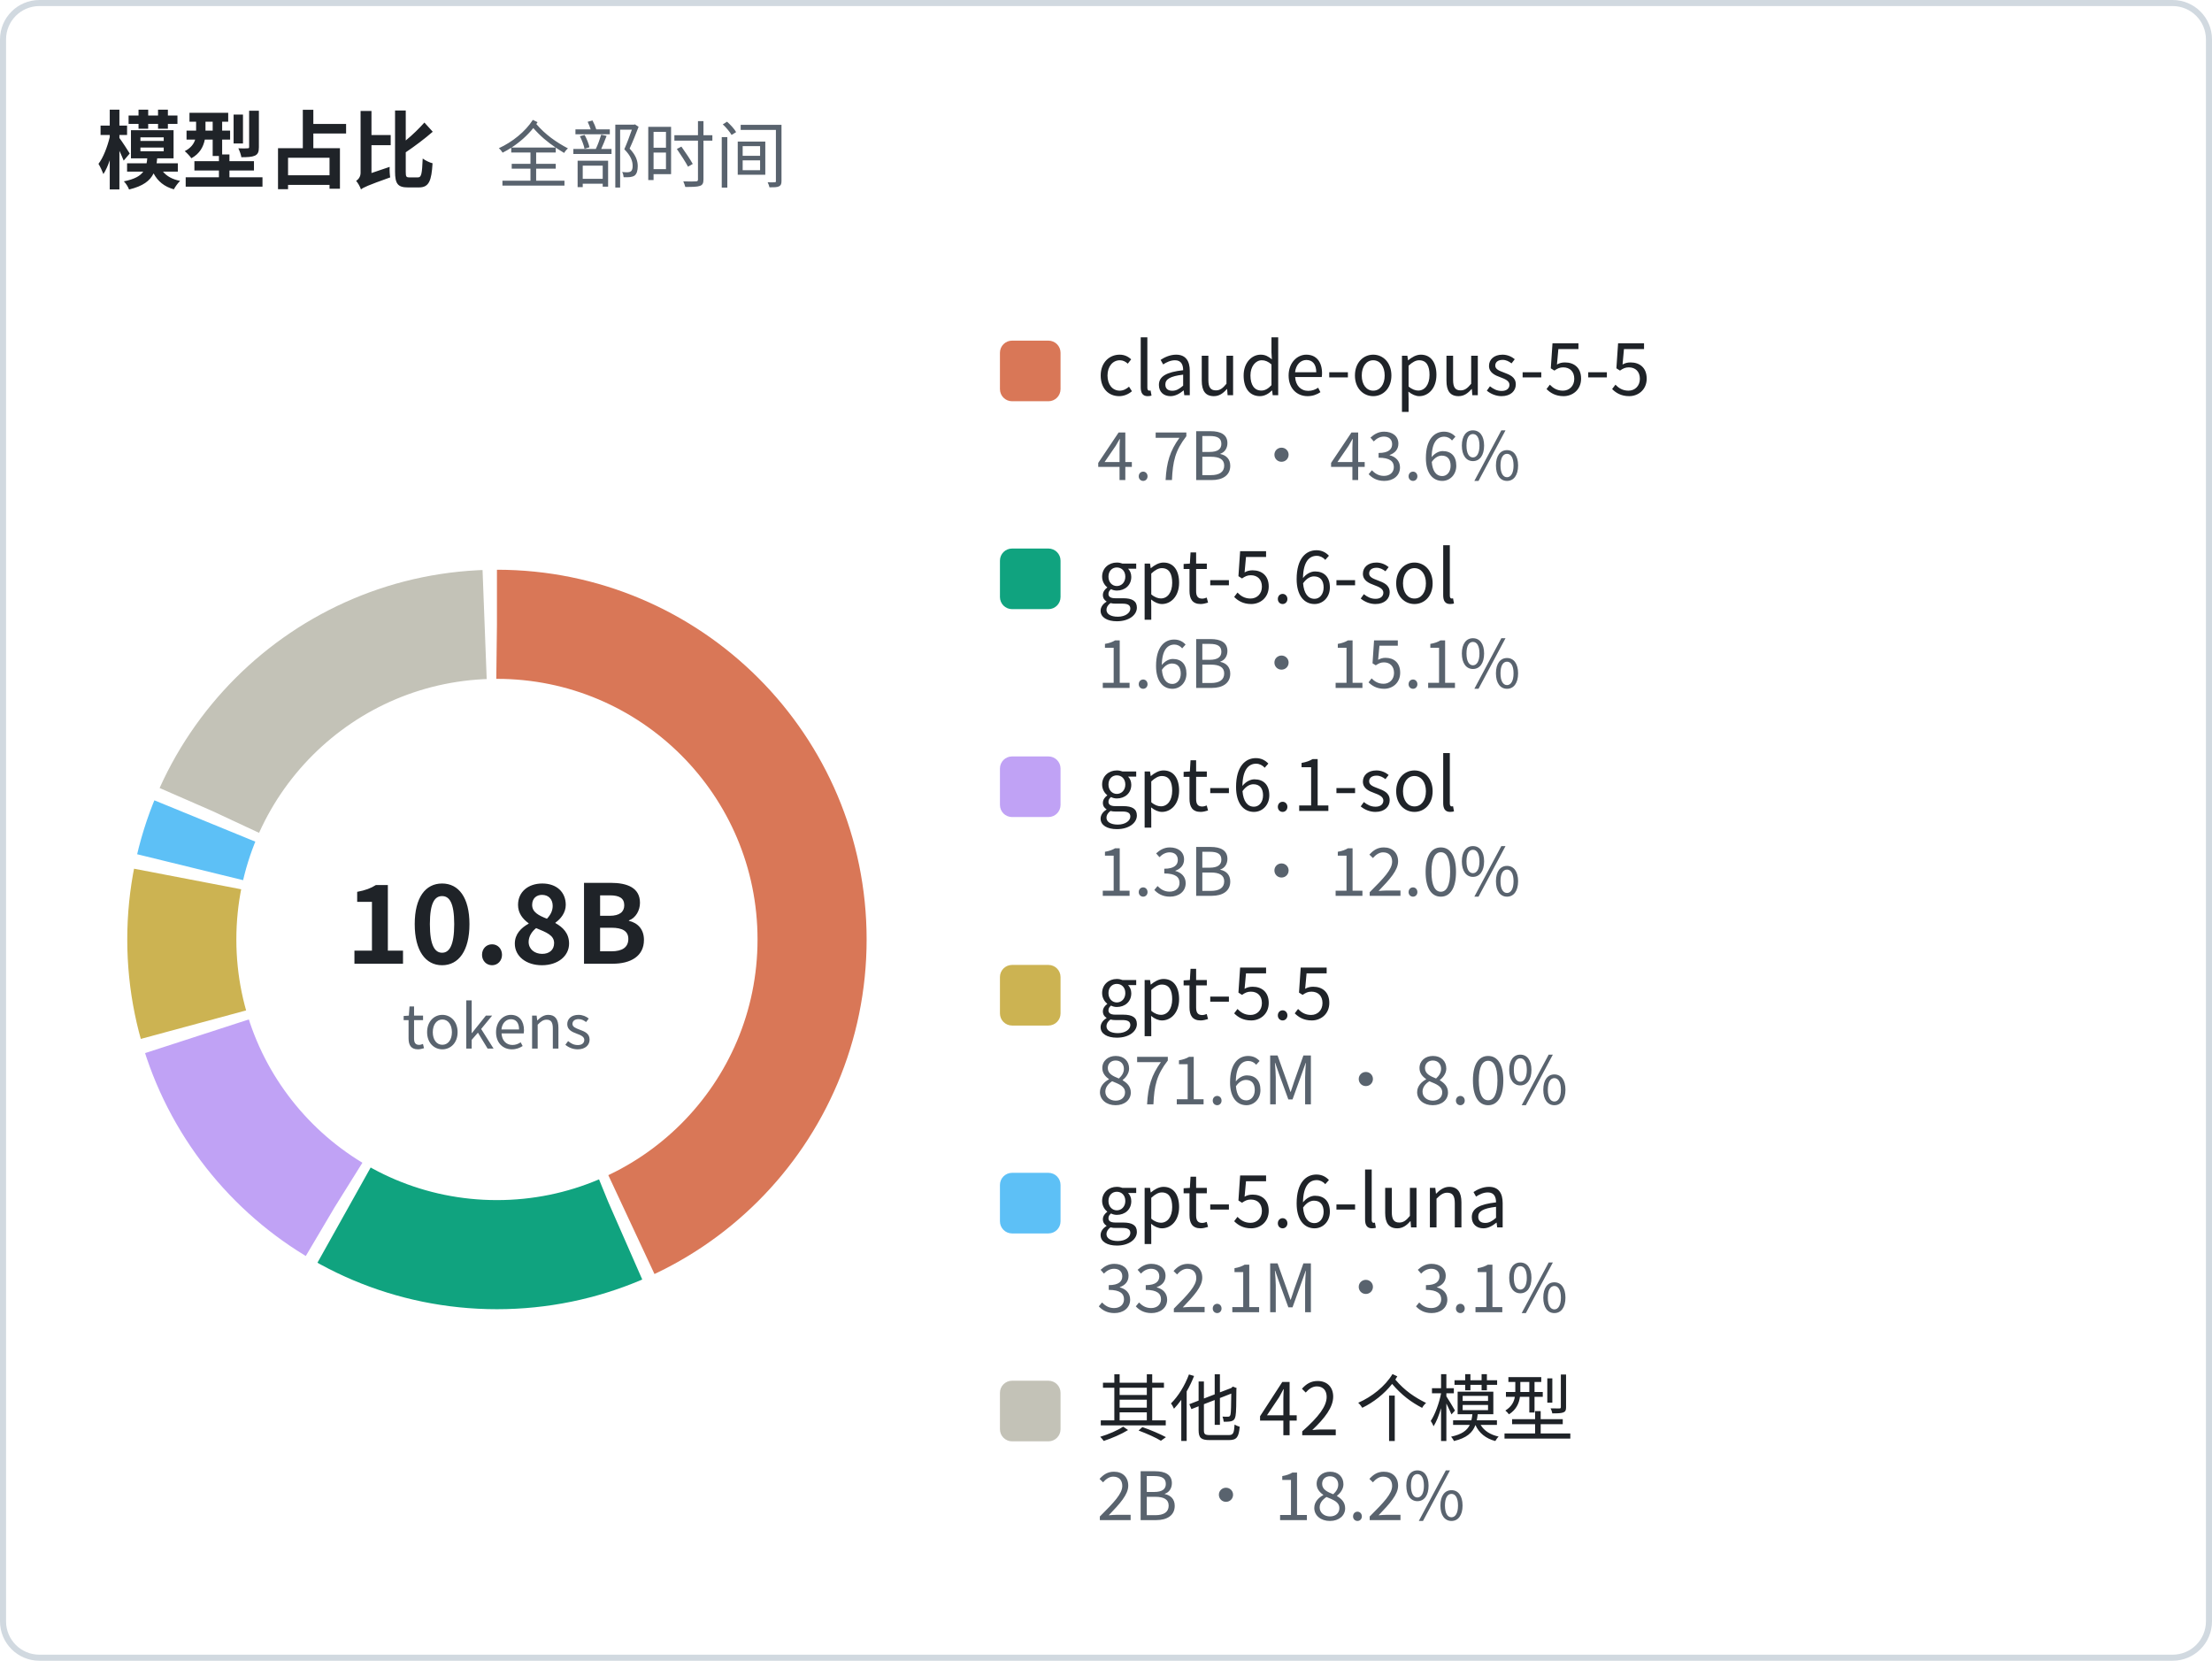
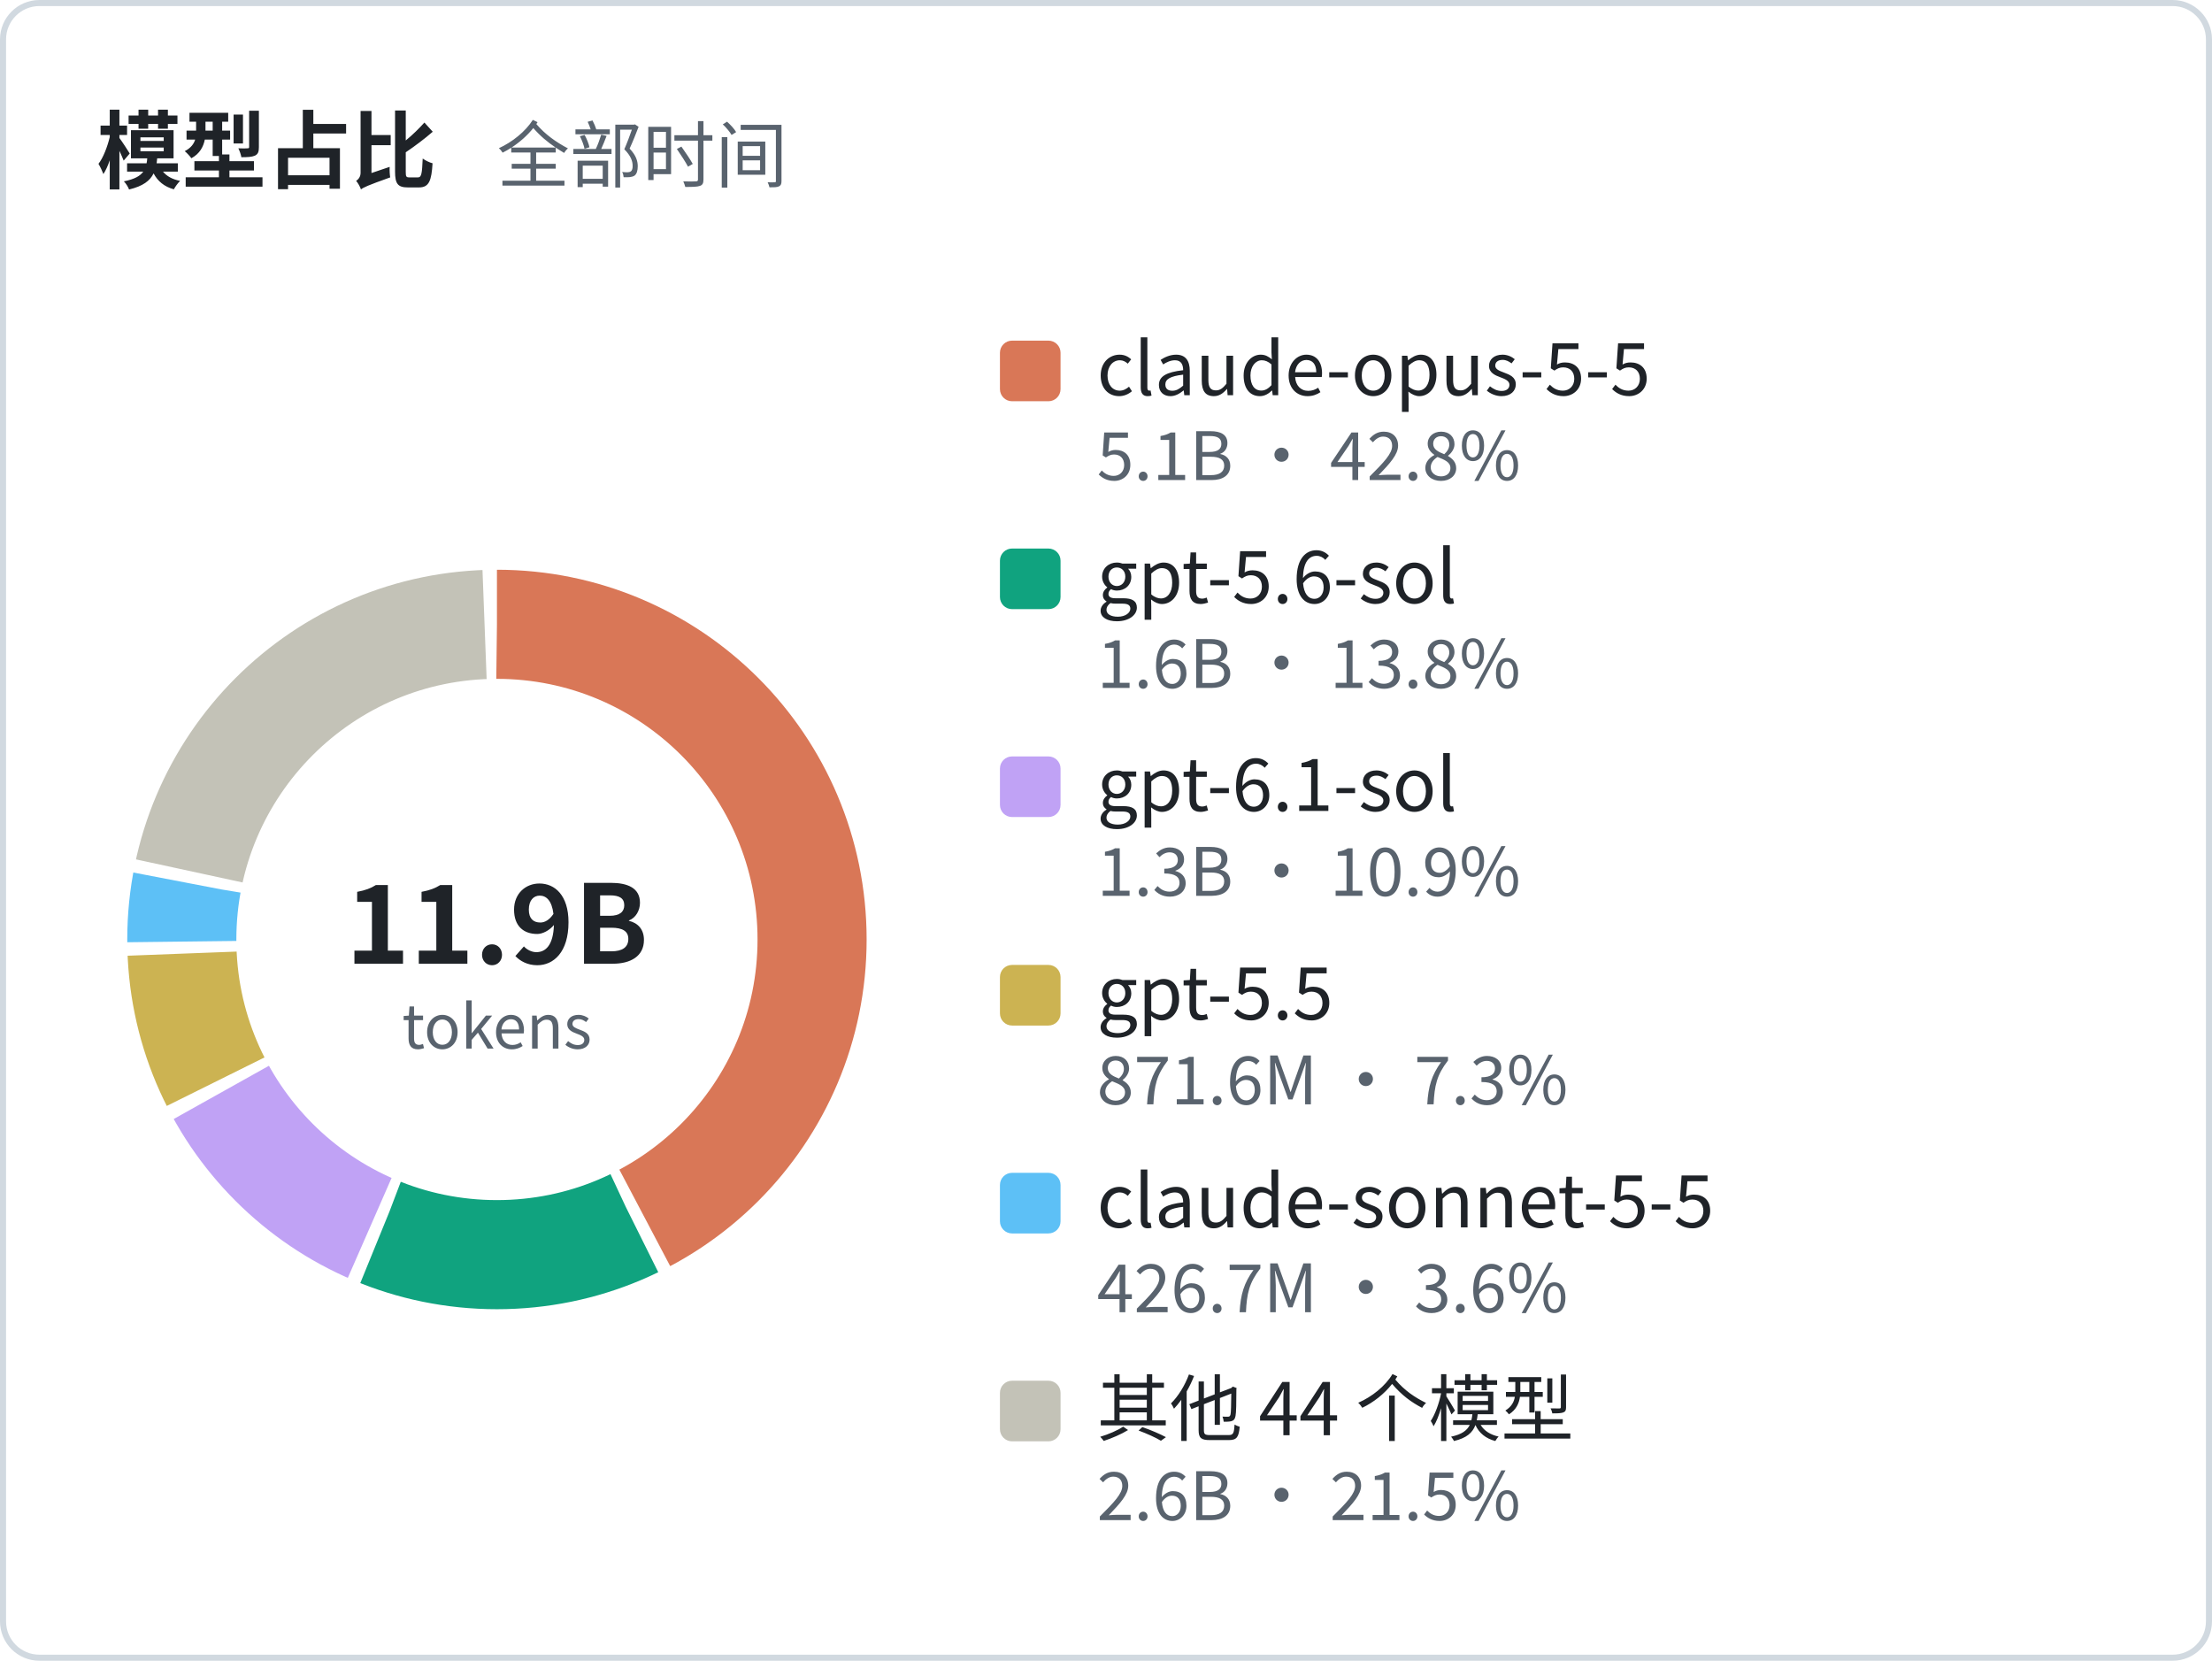
<svg xmlns="http://www.w3.org/2000/svg" width="365" height="274" viewBox="0 0 365 274" font-family="system-ui, -apple-system, 'Segoe UI', 'PingFang SC', 'Microsoft YaHei', 'Noto Sans CJK SC', sans-serif">
  <rect x="0.5" y="0.5" width="364" height="273" rx="6" fill="none" stroke="#d1d9e0" />
  <text x="16" y="30" font-size="14" font-weight="600" fill="#1f2328">模型占比<tspan dx="10" font-size="12" font-weight="400" fill="#59636e">全部时间</tspan>
  </text>
-   <circle cx="82" cy="155" r="52" fill="none" stroke="#d97757" stroke-width="18" stroke-dasharray="140.46 326.73" stroke-dashoffset="-0.00" transform="rotate(-90 82 155)" />
-   <circle cx="82" cy="155" r="52" fill="none" stroke="#10a37f" stroke-width="18" stroke-dasharray="47.26 326.73" stroke-dashoffset="-142.46" transform="rotate(-90 82 155)" />
-   <circle cx="82" cy="155" r="52" fill="none" stroke="#c0a2f5" stroke-width="18" stroke-dasharray="37.12 326.73" stroke-dashoffset="-191.72" transform="rotate(-90 82 155)" />
-   <circle cx="82" cy="155" r="52" fill="none" stroke="#ccb352" stroke-width="18" stroke-dasharray="24.27 326.73" stroke-dashoffset="-230.84" transform="rotate(-90 82 155)" />
-   <circle cx="82" cy="155" r="52" fill="none" stroke="#5dc0f6" stroke-width="18" stroke-dasharray="8.01 326.73" stroke-dashoffset="-257.10" transform="rotate(-90 82 155)" />
-   <circle cx="82" cy="155" r="52" fill="none" stroke="#c3c2b7" stroke-width="18" stroke-dasharray="57.62 326.73" stroke-dashoffset="-267.11" transform="rotate(-90 82 155)" />
-   <text x="82" y="159" font-size="18" font-weight="600" text-anchor="middle" fill="#1f2328">10.8B</text>
+   <circle cx="82" cy="155" r="52" fill="none" stroke="#d97757" stroke-width="18" stroke-dasharray="137.99 326.73" stroke-dashoffset="-0.00" transform="rotate(-90 82 155)" />
+   <circle cx="82" cy="155" r="52" fill="none" stroke="#10a37f" stroke-width="18" stroke-dasharray="43.00 326.73" stroke-dashoffset="-139.99" transform="rotate(-90 82 155)" />
+   <circle cx="82" cy="155" r="52" fill="none" stroke="#c0a2f5" stroke-width="18" stroke-dasharray="33.74 326.73" stroke-dashoffset="-184.99" transform="rotate(-90 82 155)" />
+   <circle cx="82" cy="155" r="52" fill="none" stroke="#ccb352" stroke-width="18" stroke-dasharray="22.00 326.73" stroke-dashoffset="-220.73" transform="rotate(-90 82 155)" />
+   <circle cx="82" cy="155" r="52" fill="none" stroke="#5dc0f6" stroke-width="18" stroke-dasharray="9.75 326.73" stroke-dashoffset="-244.72" transform="rotate(-90 82 155)" />
+   <circle cx="82" cy="155" r="52" fill="none" stroke="#c3c2b7" stroke-width="18" stroke-dasharray="68.25 326.73" stroke-dashoffset="-256.47" transform="rotate(-90 82 155)" />
+   <text x="82" y="159" font-size="18" font-weight="600" text-anchor="middle" fill="#1f2328">11.9B</text>
  <text x="82" y="173" font-size="10" text-anchor="middle" fill="#59636e">tokens</text>
  <rect x="165" y="56.2" width="10" height="10" rx="2" fill="#d97757" />
  <text x="181" y="65.2" font-size="12" fill="#1f2328">claude-opus-5-5</text>
-   <text x="181" y="79.2" font-size="11" fill="#59636e">4.7B · 43.6%</text>
+   <text x="181" y="79.2" font-size="11" fill="#59636e">5.1B · 42.8%</text>
  <rect x="165" y="90.5" width="10" height="10" rx="2" fill="#10a37f" />
  <text x="181" y="99.5" font-size="12" fill="#1f2328">gpt-5.6-sol</text>
-   <text x="181" y="113.5" font-size="11" fill="#59636e">1.6B · 15.1%</text>
+   <text x="181" y="113.5" font-size="11" fill="#59636e">1.6B · 13.8%</text>
  <rect x="165" y="124.8" width="10" height="10" rx="2" fill="#c0a2f5" />
  <text x="181" y="133.8" font-size="12" fill="#1f2328">gpt-6.1-sol</text>
-   <text x="181" y="147.8" font-size="11" fill="#59636e">1.3B · 12.0%</text>
+   <text x="181" y="147.8" font-size="11" fill="#59636e">1.3B · 10.9%</text>
  <rect x="165" y="159.2" width="10" height="10" rx="2" fill="#ccb352" />
  <text x="181" y="168.2" font-size="12" fill="#1f2328">gpt-5.5</text>
-   <text x="181" y="182.2" font-size="11" fill="#59636e">871.6M · 8.0%</text>
+   <text x="181" y="182.2" font-size="11" fill="#59636e">871.6M · 7.3%</text>
  <rect x="165" y="193.5" width="10" height="10" rx="2" fill="#5dc0f6" />
-   <text x="181" y="202.5" font-size="12" fill="#1f2328">gpt-5.6-luna</text>
-   <text x="181" y="216.5" font-size="11" fill="#59636e">332.1M · 3.1%</text>
+   <text x="181" y="202.5" font-size="12" fill="#1f2328">claude-sonnet-5-5</text>
+   <text x="181" y="216.5" font-size="11" fill="#59636e">426.7M · 3.6%</text>
  <rect x="165" y="227.8" width="10" height="10" rx="2" fill="#c3c2b7" />
-   <text x="181" y="236.8" font-size="12" fill="#1f2328">其他 42 个模型</text>
-   <text x="181" y="250.8" font-size="11" fill="#59636e">2B · 18.2%</text>
+   <text x="181" y="236.8" font-size="12" fill="#1f2328">其他 44 个模型</text>
+   <text x="181" y="250.8" font-size="11" fill="#59636e">2.6B · 21.5%</text>
</svg>
